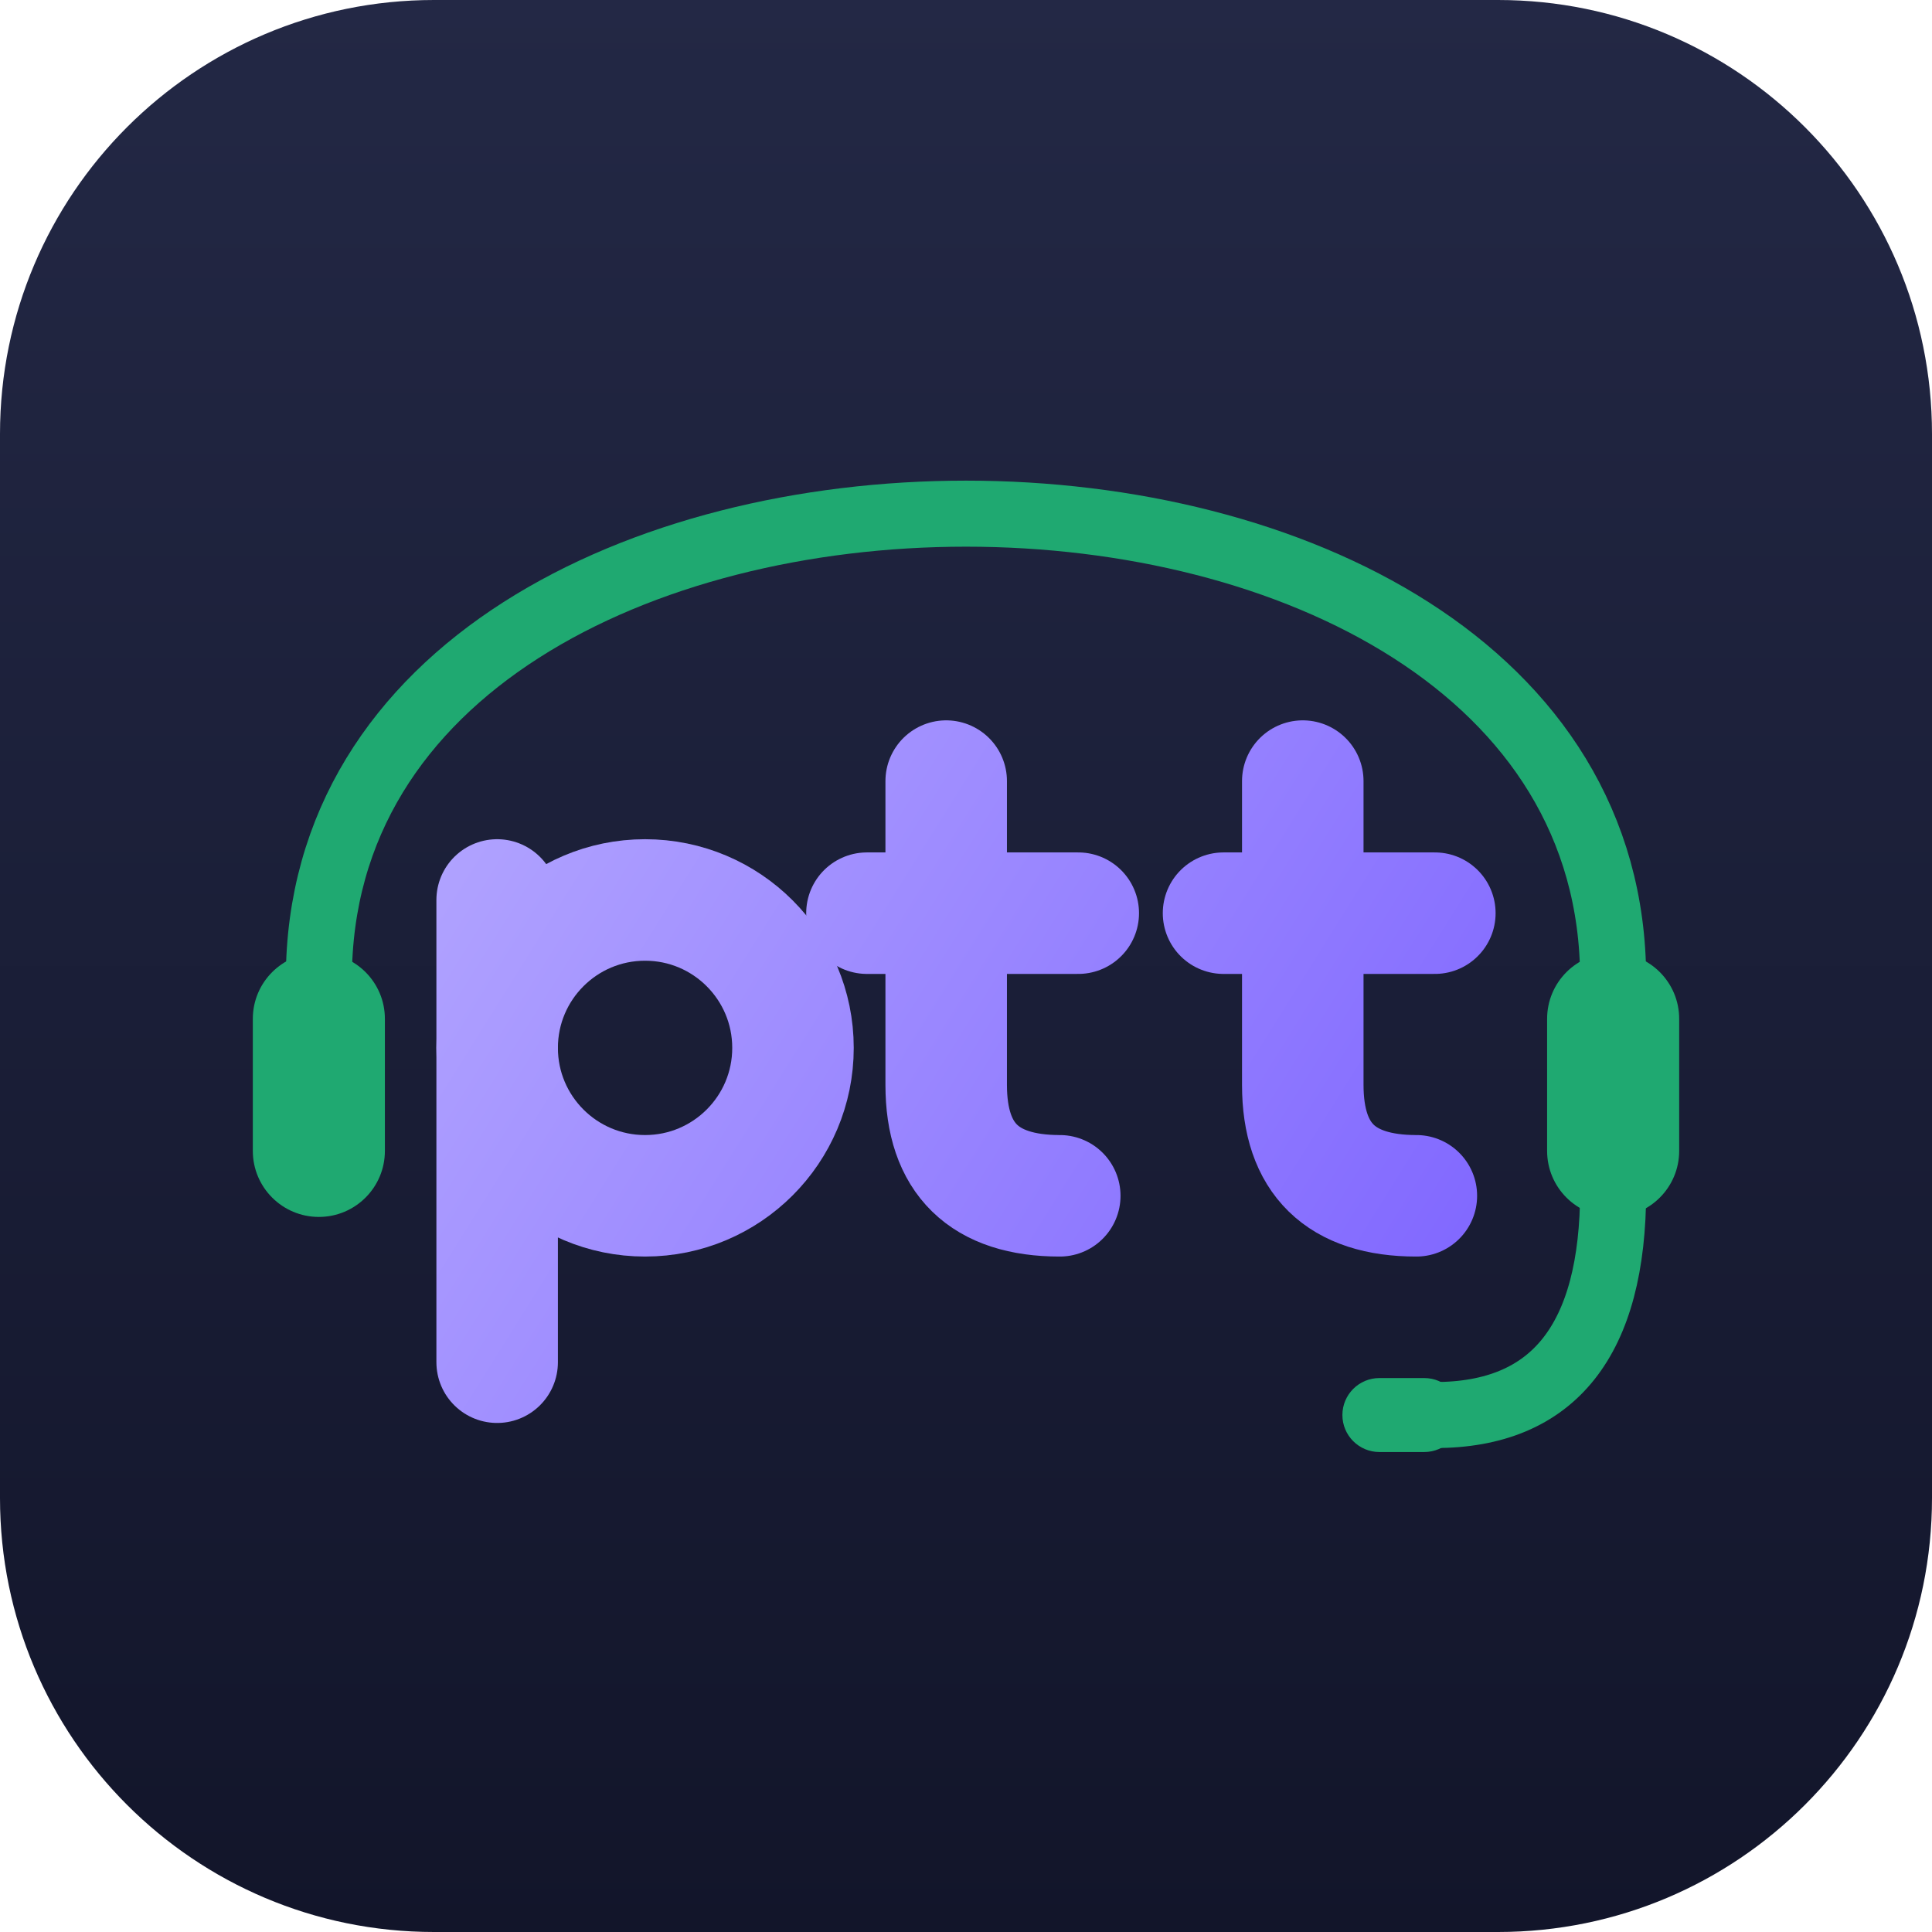
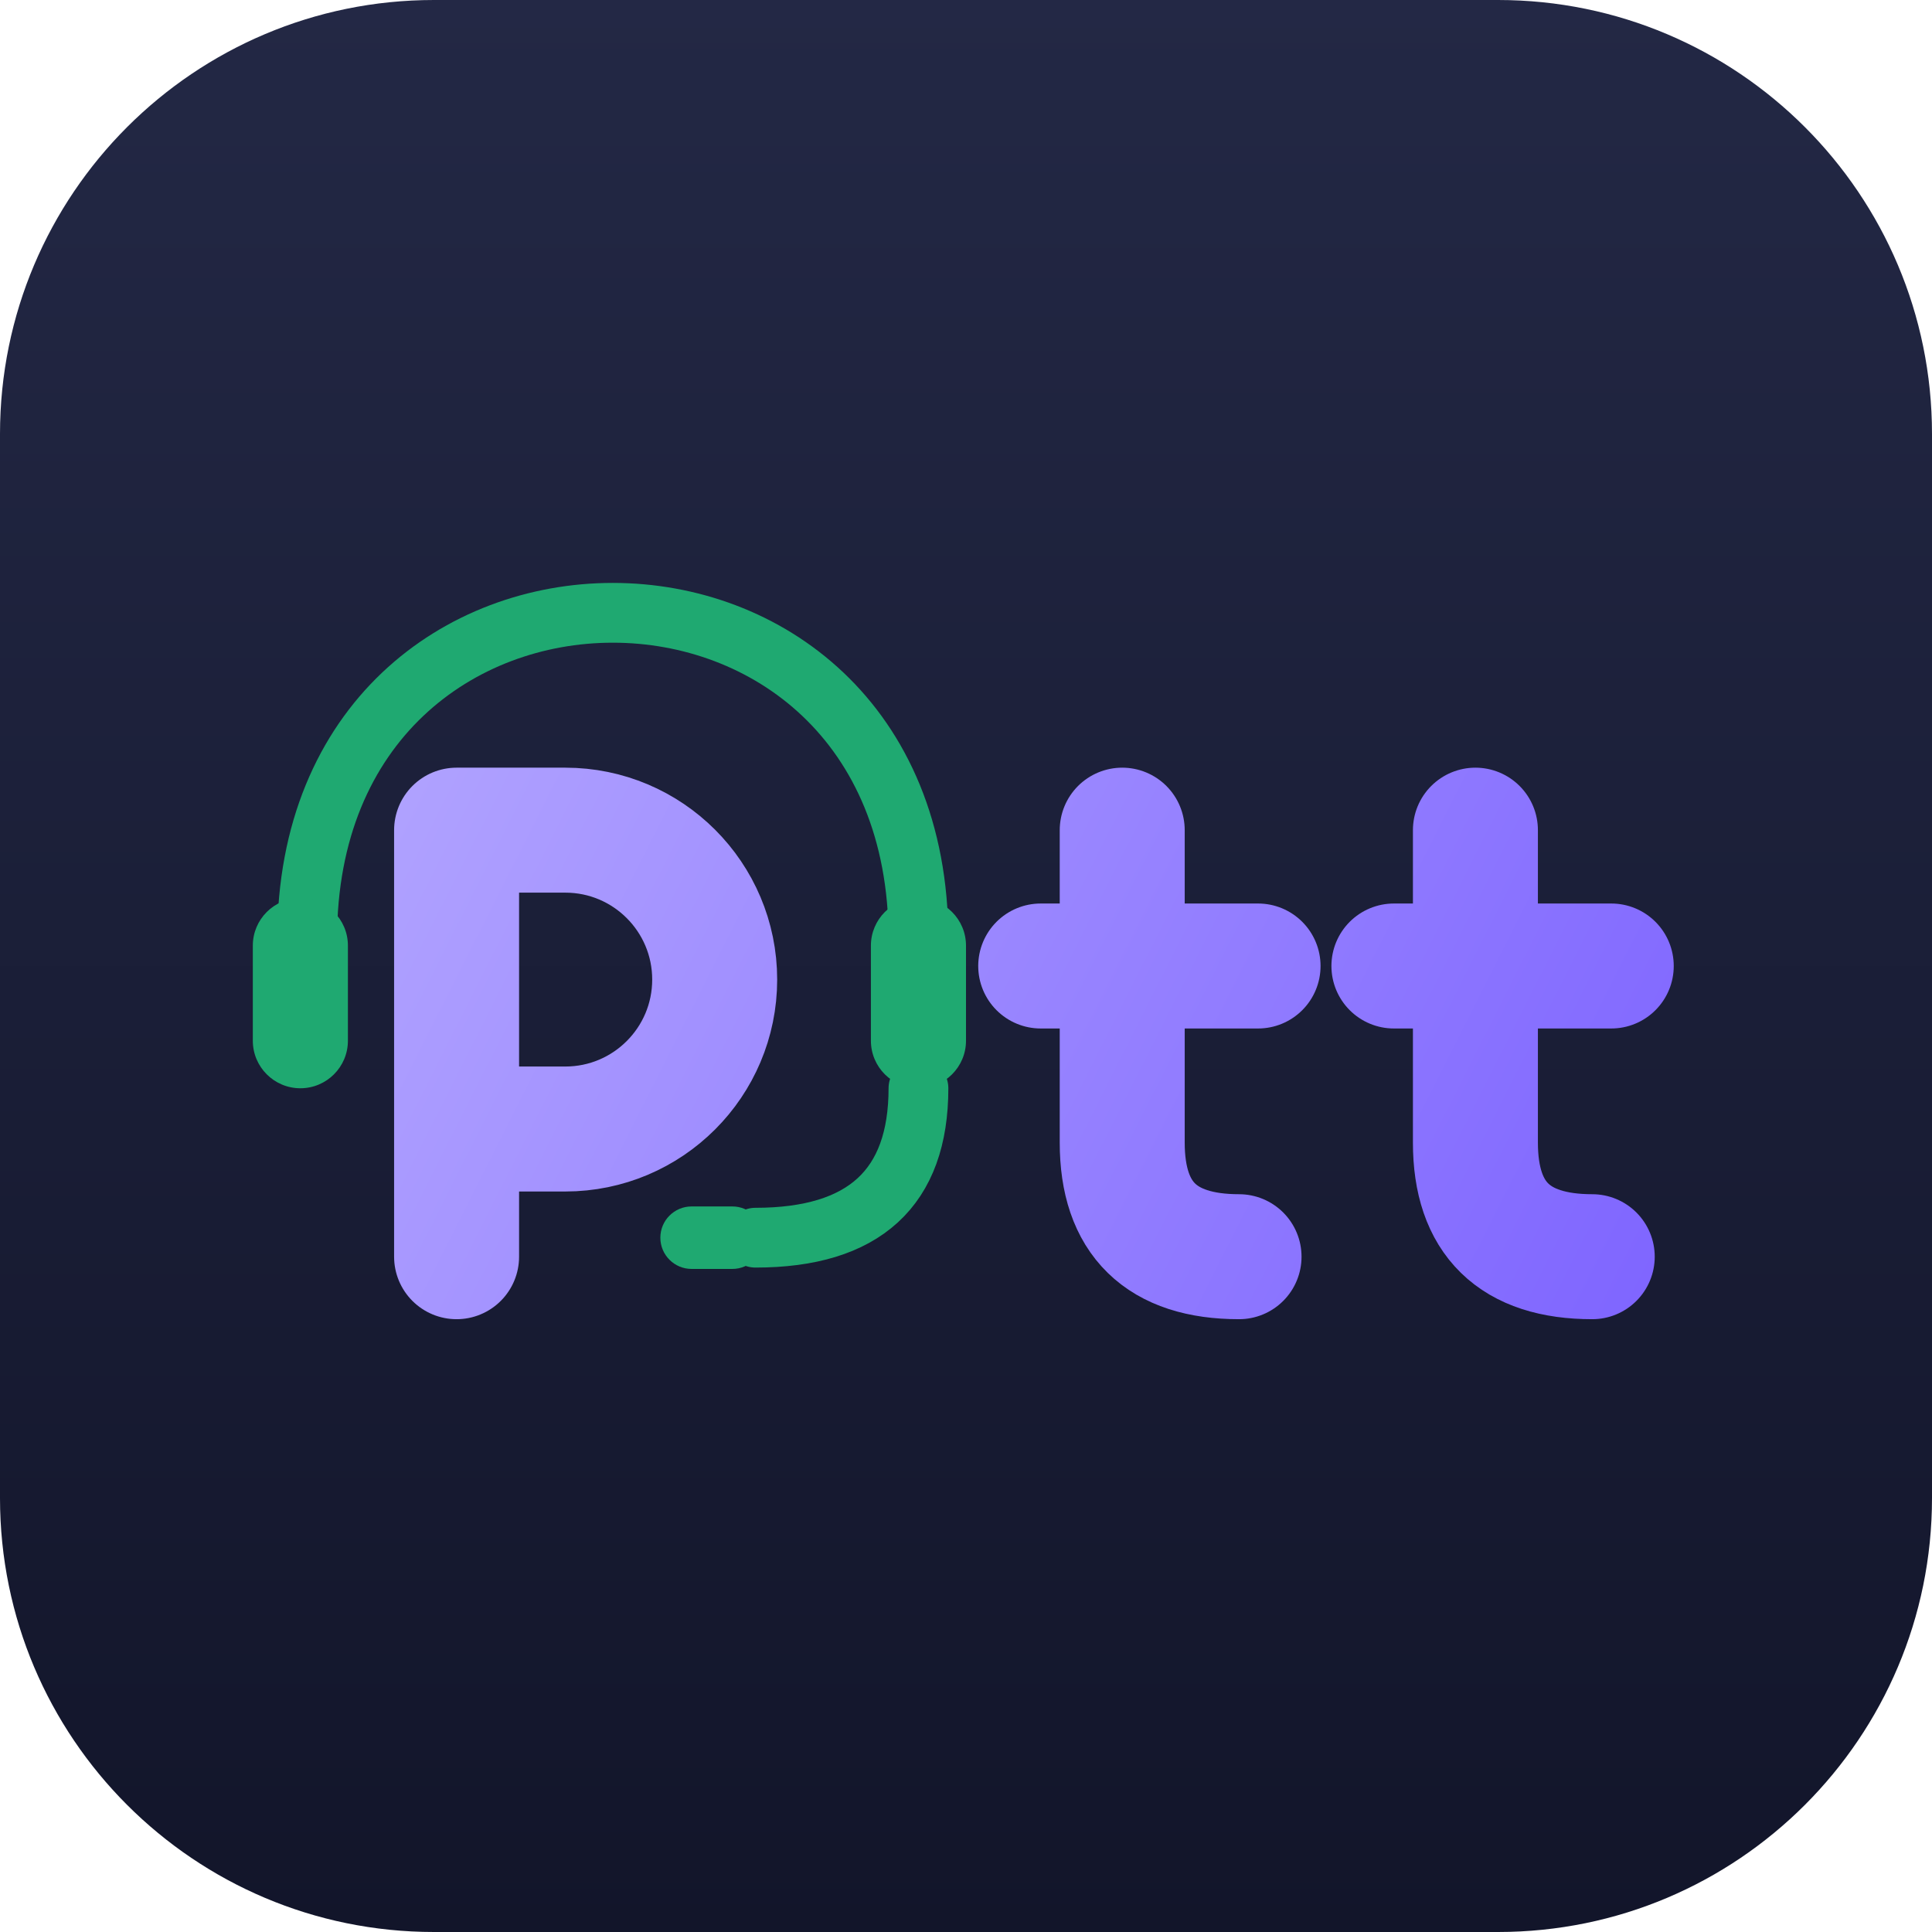
<svg xmlns="http://www.w3.org/2000/svg" width="1024" height="1024" viewBox="0 0 1024 1024">
  <defs>
    <linearGradient id="bg" x1="0" y1="0" x2="0" y2="1">
      <stop offset="0" stop-color="#232845" />
      <stop offset="1" stop-color="#12152a" />
    </linearGradient>
-     <linearGradient id="ink" gradientUnits="userSpaceOnUse" x1="200" y1="300" x2="1000" y2="800">
+     <linearGradient id="ink" gradientUnits="userSpaceOnUse" x1="150" y1="250" x2="1140" y2="750">
      <stop offset="0" stop-color="#b3a6ff" />
      <stop offset="1" stop-color="#7d63ff" />
    </linearGradient>
  </defs>
  <rect width="1024" height="1024" rx="230" fill="url(#bg)" />
-   <g transform="translate(512 512) scale(0.7) translate(-605 -470)">
+   <g transform="translate(512 512) scale(0.72) translate(-625 -430)">
    <g fill="none" stroke="url(#ink)" stroke-width="92" stroke-linecap="round" stroke-linejoin="round">
-       <path d="M250 420 V770" />
-       <circle cx="362" cy="532" r="112" />
-       <path d="M590 330 V560 Q590 644 676 644" />
-       <path d="M530 430 H690" />
-       <path d="M860 330 V560 Q860 644 946 644" />
-       <path d="M800 430 H960" />
+       <path d="M250 644 V330 H330 A110 110 0 0 1 330 550 H250" />
+       <path d="M740 330 V560 Q740 644 826 644" />
+       <path d="M680 430 H840" />
+       <path d="M1000 330 V560 Q1000 644 1086 644" />
+       <path d="M940 430 H1100" />
    </g>
-     <g fill="none" stroke="#1fa971" stroke-width="50" stroke-linecap="round">
-       <path d="M115 480 C115 10 1095 10 1095 480" />
-       <path d="M1095 640 Q1095 810 960 810" />
+     <g fill="none" stroke="#1fa971" stroke-width="44" stroke-linecap="round">
+       <path d="M140 410 C140 90 590 90 590 410" />
+       <path d="M590 520 Q590 630 470 630" />
    </g>
    <g fill="#1fa971">
-       <rect x="65" y="460" width="100" height="200" rx="50" />
-       <rect x="1045" y="460" width="100" height="200" rx="50" />
-       <rect x="890" y="782" width="90" height="56" rx="28" />
+       <rect x="100" y="380" width="70" height="140" rx="35" />
+       <rect x="555" y="380" width="70" height="140" rx="35" />
+       <rect x="400" y="607" width="76" height="46" rx="23" />
    </g>
  </g>
</svg>
